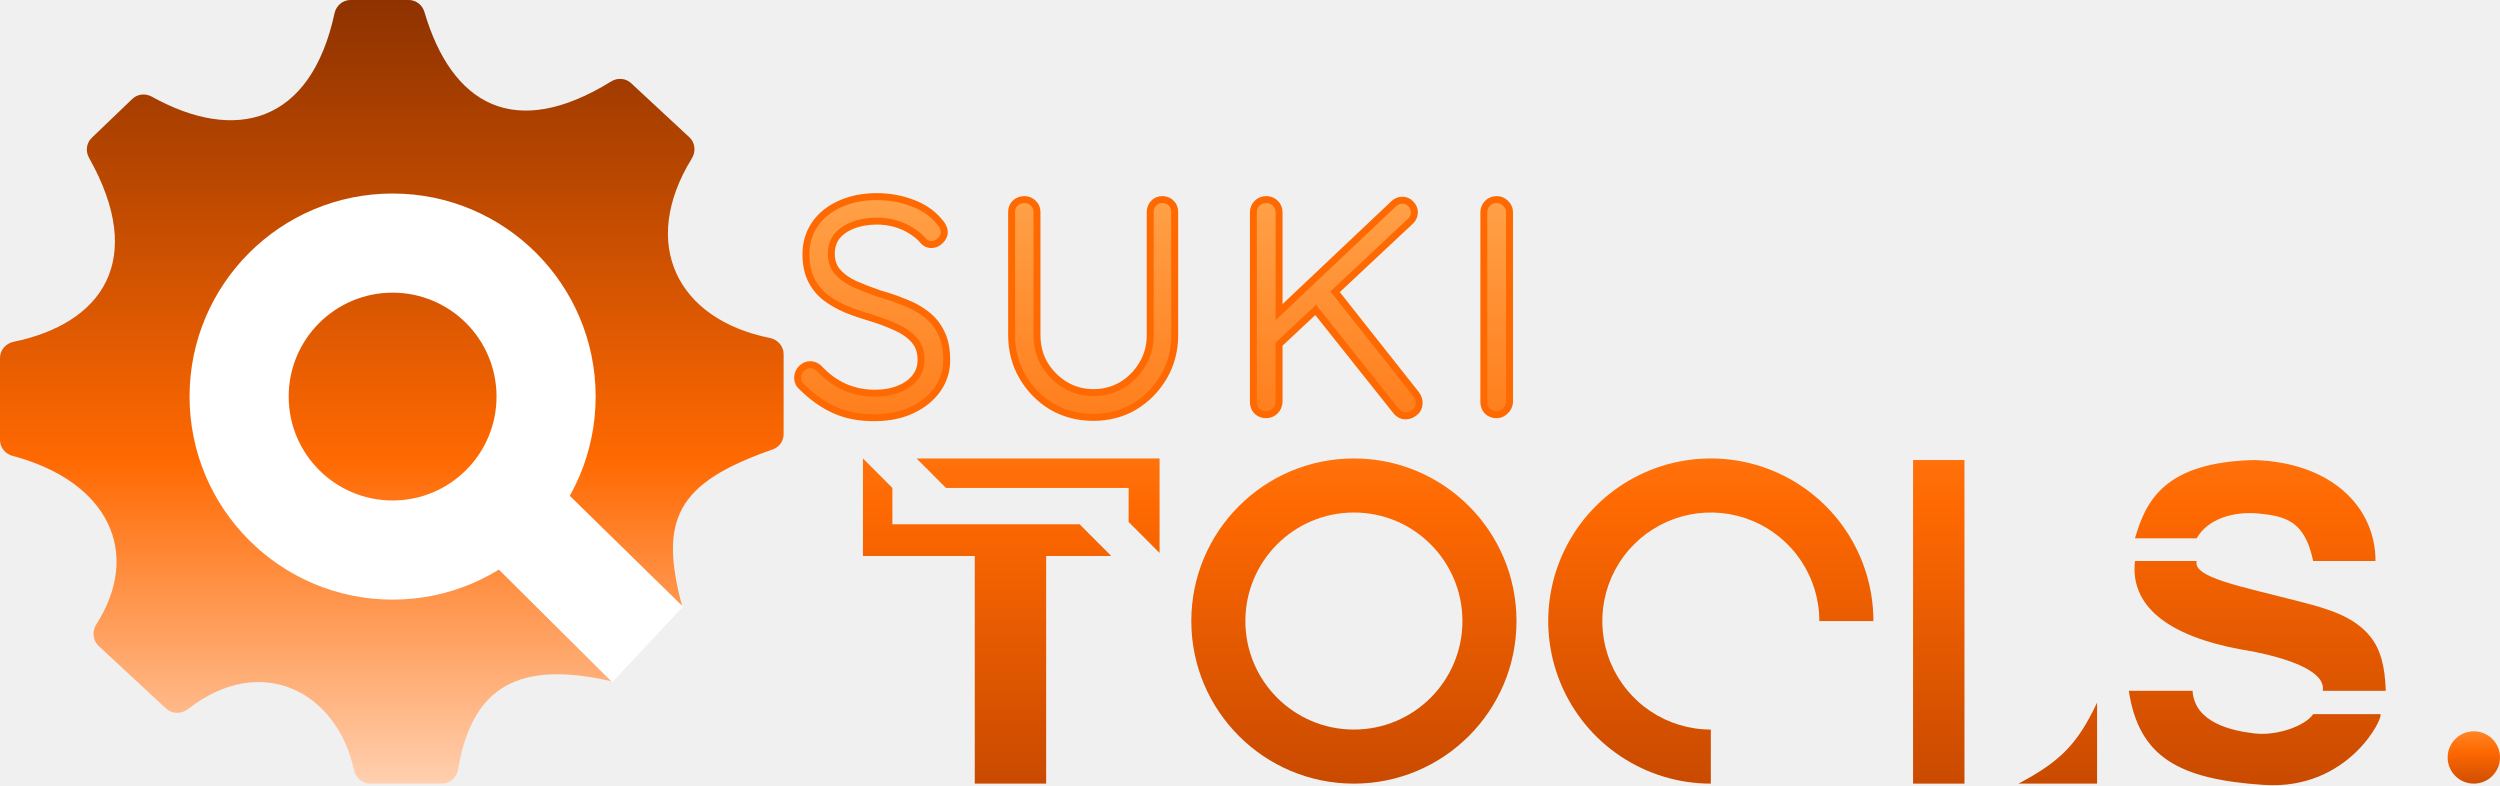
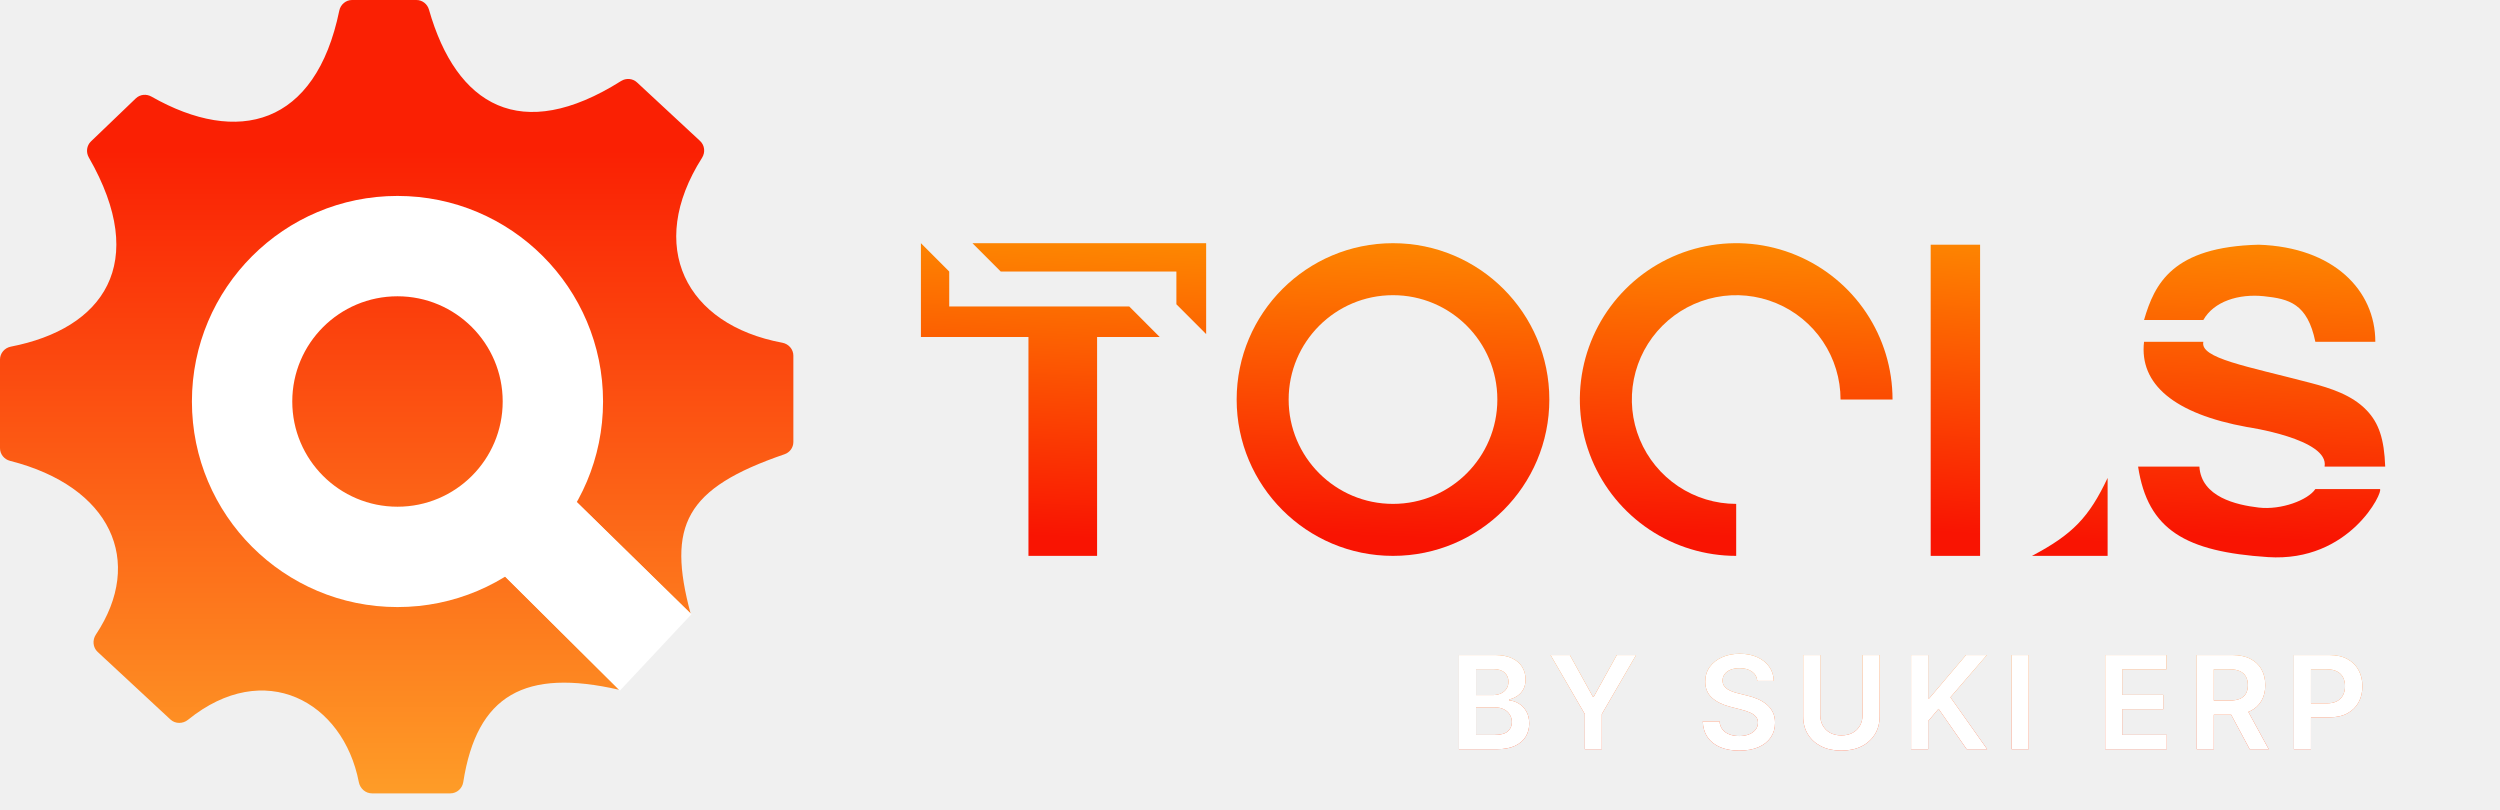
- <svg xmlns="http://www.w3.org/2000/svg" width="1576" height="495" viewBox="0 0 1576 495" fill="none">
-   <circle cx="1559.5" cy="477.5" r="16.5" fill="url(#paint0_orange)" />
-   <path d="M956 391.5C956 448.109 910.109 494 853.5 494C796.891 494 751 448.109 751 391.5C751 334.891 796.891 289 853.5 289C910.109 289 956 334.891 956 391.5ZM785.087 391.5C785.087 429.283 815.717 459.913 853.5 459.913C891.283 459.913 921.913 429.283 921.913 391.5C921.913 353.717 891.283 323.087 853.5 323.087C815.717 323.087 785.087 353.717 785.087 391.5Z" fill="url(#paint1_orange)" />
-   <path d="M1181 391.5C1181 371.227 1174.99 351.41 1163.73 334.554C1152.46 317.698 1136.45 304.56 1117.73 296.802C1099 289.044 1078.39 287.015 1058.5 290.97C1038.62 294.924 1020.36 304.687 1006.02 319.022C991.687 333.356 981.924 351.62 977.97 371.503C974.015 391.386 976.044 411.996 983.802 430.725C991.56 449.454 1004.7 465.463 1021.55 476.726C1038.41 487.988 1058.23 494 1078.5 494L1078.5 459.913C1064.97 459.913 1051.74 455.901 1040.49 448.383C1029.24 440.866 1020.47 430.181 1015.29 417.681C1010.12 405.18 1008.76 391.424 1011.4 378.153C1014.04 364.882 1020.56 352.692 1030.12 343.125C1039.69 333.557 1051.88 327.041 1065.15 324.401C1078.42 321.762 1092.18 323.117 1104.68 328.295C1117.18 333.473 1127.87 342.241 1135.38 353.492C1142.9 364.742 1146.91 377.969 1146.91 391.5H1181Z" fill="url(#paint1_orange)" />
-   <path d="M587.05 247.5C579.45 247.6 572.85 246.4 567.25 243.9C561.65 241.4 556.3 237.65 551.2 232.65C550.7 232.25 550.25 231.75 549.85 231.15C549.55 230.55 549.4 229.85 549.4 229.05C549.4 227.85 549.85 226.75 550.75 225.75C551.75 224.75 552.85 224.25 554.05 224.25C555.25 224.25 556.35 224.75 557.35 225.75C561.25 229.95 565.65 233.15 570.55 235.35C575.55 237.55 580.9 238.65 586.6 238.65C591.4 238.65 595.65 237.9 599.35 236.4C603.15 234.9 606.15 232.75 608.35 229.95C610.55 227.15 611.65 223.9 611.65 220.2C611.65 215.6 610.4 211.9 607.9 209.1C605.4 206.2 602.1 203.85 598 202.05C593.9 200.15 589.35 198.45 584.35 196.95C580.25 195.75 576.35 194.4 572.65 192.9C568.95 191.3 565.65 189.4 562.75 187.2C559.85 184.9 557.6 182.1 556 178.8C554.4 175.5 553.6 171.5 553.6 166.8C553.6 161.5 555 156.8 557.8 152.7C560.6 148.6 564.55 145.4 569.65 143.1C574.85 140.7 580.85 139.5 587.65 139.5C593.55 139.5 599.2 140.5 604.6 142.5C610.1 144.5 614.45 147.45 617.65 151.35C619.15 152.95 619.9 154.4 619.9 155.7C619.9 156.7 619.4 157.7 618.4 158.7C617.4 159.7 616.3 160.2 615.1 160.2C614.1 160.2 613.25 159.85 612.55 159.15C610.85 157.05 608.7 155.2 606.1 153.6C603.5 151.9 600.6 150.6 597.4 149.7C594.3 148.8 591.05 148.35 587.65 148.35C582.95 148.35 578.7 149.1 574.9 150.6C571.2 152 568.25 154.05 566.05 156.75C563.95 159.45 562.9 162.7 562.9 166.5C562.9 170.7 564.1 174.15 566.5 176.85C568.9 179.55 572.05 181.8 575.95 183.6C579.85 185.3 584 186.9 588.4 188.4C592.7 189.6 596.8 191 600.7 192.6C604.7 194.1 608.2 196 611.2 198.3C614.3 200.6 616.7 203.5 618.4 207C620.2 210.5 621.1 214.9 621.1 220.2C621.1 225.3 619.65 229.9 616.75 234C613.85 238.1 609.85 241.35 604.75 243.75C599.75 246.15 593.85 247.4 587.05 247.5ZM731.579 141C732.979 141 734.079 141.45 734.879 142.35C735.679 143.15 736.079 144.2 736.079 145.5V207.6C736.079 215 734.329 221.7 730.829 227.7C727.329 233.7 722.629 238.5 716.729 242.1C710.829 245.6 704.179 247.35 696.779 247.35C689.379 247.35 682.679 245.6 676.679 242.1C670.779 238.5 666.079 233.7 662.579 227.7C659.079 221.7 657.329 215 657.329 207.6V145.5C657.329 144.2 657.729 143.15 658.529 142.35C659.429 141.45 660.629 141 662.129 141C663.329 141 664.379 141.45 665.279 142.35C666.179 143.15 666.629 144.2 666.629 145.5V207.6C666.629 213.4 667.979 218.6 670.679 223.2C673.479 227.8 677.179 231.5 681.779 234.3C686.379 237 691.379 238.35 696.779 238.35C702.379 238.35 707.479 237 712.079 234.3C716.679 231.5 720.329 227.8 723.029 223.2C725.829 218.6 727.229 213.4 727.229 207.6V145.5C727.229 144.2 727.629 143.15 728.429 142.35C729.229 141.45 730.279 141 731.579 141ZM854.262 246.6C852.962 246.6 851.862 246.05 850.962 244.95L808.362 191.4L815.412 184.35L858.312 238.65C859.012 239.65 859.362 240.7 859.362 241.8C859.362 243.4 858.762 244.6 857.562 245.4C856.462 246.2 855.362 246.6 854.262 246.6ZM852.612 141.3C853.812 141.3 854.812 141.75 855.612 142.65C856.512 143.55 856.962 144.55 856.962 145.65C856.962 146.85 856.512 147.9 855.612 148.8L787.512 212.55L786.312 202.35L849.312 142.8C850.312 141.8 851.412 141.3 852.612 141.3ZM783.912 246C782.512 246 781.362 245.55 780.462 244.65C779.662 243.75 779.262 242.65 779.262 241.35V145.65C779.262 144.35 779.712 143.25 780.612 142.35C781.512 141.45 782.662 141 784.062 141C785.362 141 786.462 141.45 787.362 142.35C788.262 143.25 788.712 144.35 788.712 145.65V241.35C788.612 242.65 788.112 243.75 787.212 244.65C786.312 245.55 785.212 246 783.912 246ZM904.933 241.35C904.833 242.65 904.283 243.75 903.283 244.65C902.383 245.55 901.333 246 900.133 246C898.733 246 897.583 245.55 896.683 244.65C895.883 243.75 895.483 242.65 895.483 241.35V145.65C895.483 144.35 895.933 143.25 896.833 142.35C897.733 141.45 898.883 141 900.283 141C901.483 141 902.533 141.45 903.433 142.35C904.433 143.25 904.933 144.35 904.933 145.65V241.35Z" fill="url(#paint1_orange)" stroke="#FF6901" stroke-width="7" stroke-linejoin="round" paint-order="stroke fill" transform="translate(727,193) scale(1.25) translate(-727,-193)" />
-   <path d="M1238.4 290H1206V494H1238.4V290Z" fill="url(#paint1_orange)" />
-   <path d="M1322 494H1272.4C1299.17 479.91 1309.87 468.627 1322 442.9V494Z" fill="url(#paint1_orange)" />
-   <path d="M1497.52 353.65H1458.21C1453.02 328.537 1440.93 325.506 1424.51 323.774C1408.1 322.042 1391.67 327.087 1384.77 339.361H1345.89C1352.8 315.547 1364.57 291.387 1421.06 290C1470.16 291.591 1497.52 319.877 1497.52 353.65Z" fill="url(#paint1_orange)" />
-   <path d="M1384.77 353.65H1345.89C1342.69 381.486 1365.76 400.847 1413.28 409.507C1413.28 409.507 1467.55 417.345 1464.26 435.486H1504C1503.44 419.462 1500.61 409.475 1494.5 401.629C1484.29 388.527 1467 383.684 1450.92 379.527C1410.98 369.201 1382.43 364.077 1384.77 353.65Z" fill="url(#paint1_orange)" />
-   <path d="M1500.54 450.208H1458.21C1453.32 457.47 1435.74 464.064 1421.06 462.332C1406.37 460.6 1383.47 455.404 1382.18 435.486H1342C1348.33 477.159 1373.3 491.25 1427.1 494.807C1480.91 498.364 1503.03 451.636 1500.54 450.208Z" fill="url(#paint1_orange)" />
-   <path d="M731 289H577.784L596.341 307.593H711.491V329.047L731 348.593V289Z" fill="url(#paint1_orange)" />
-   <path d="M544 289L562.557 307.593V330.477H625.366H680.562L700.547 350.5H659.5V494H625.366H614.5V350.5H544V289Z" fill="url(#paint1_orange)" />
-   <path d="M385.5 429.5L314.5 359C331.878 340.645 341.622 330.855 359 312.5L430 382C415.412 327.562 426.331 304.455 487.107 283.32C491.195 281.899 494 278.071 494 273.743V223.255C494 218.243 490.256 214.047 485.342 213.06C426.852 201.318 402.928 153.742 436.163 99.817C438.791 95.554 438.261 89.957 434.592 86.549L397.814 52.399C394.409 49.237 389.28 48.869 385.328 51.314C324.265 89.097 284.74 65.862 267.552 7.551C266.255 3.15 262.281 0 257.692 0H220.954C216.073 0 211.935 3.552 210.904 8.323C195.872 77.904 148.489 90.29 95.692 60.927C91.708 58.712 86.702 59.205 83.412 62.361L57.833 86.903C54.431 90.168 53.802 95.358 56.116 99.466C92.506 164.075 64.368 203.924 8.5 215.49C3.651 216.494 0 220.664 0 225.615V277.404C0 282.125 3.331 286.172 7.894 287.383C68.754 303.546 89.392 348.763 60.736 393.544C57.957 397.885 58.384 403.678 62.162 407.186L104.718 446.703C108.546 450.257 114.457 450.196 118.574 446.983C165.171 410.623 212.68 436.773 223.057 485.194C224.122 490.161 228.335 494 233.416 494H278.599C283.673 494 287.909 490.167 288.748 485.162C297.633 432.201 327.604 416.212 385.5 429.5Z" fill="url(#paint_icon_orange)" />
-   <path d="M375.5 250C375.5 320.692 318.192 378 247.5 378C176.808 378 119.5 320.692 119.5 250C119.5 179.308 176.808 122 247.5 122C318.192 122 375.5 179.308 375.5 250ZM181.987 250C181.987 286.182 211.318 315.513 247.5 315.513C283.682 315.513 313.013 286.182 313.013 250C313.013 213.818 283.682 184.487 247.5 184.487C211.318 184.487 181.987 213.818 181.987 250Z" fill="white" />
-   <path d="M386 430L314 358.5L358.5 312L430.5 382.5L386 430Z" fill="white" />
+ <svg xmlns="http://www.w3.org/2000/svg" width="1960" height="635" viewBox="0 0 1960 635" fill="none">
+   <g transform="translate(-120 0) translate(1635 547.5) scale(1.45) translate(-1635 -547.5)">
+     <path d="M1379.02 574.996V524.087H1398.51C1402.19 524.087 1405.25 524.667 1407.68 525.827C1410.14 526.971 1411.97 528.537 1413.18 530.525C1414.4 532.514 1415.02 534.768 1415.02 537.287C1415.02 539.358 1414.62 541.131 1413.82 542.606C1413.03 544.065 1411.96 545.249 1410.62 546.161C1409.27 547.072 1407.77 547.727 1406.12 548.125V548.622C1407.92 548.721 1409.65 549.276 1411.31 550.287C1412.99 551.282 1414.35 552.69 1415.41 554.513C1416.47 556.336 1417 558.54 1417 561.125C1417 563.76 1416.37 566.13 1415.09 568.235C1413.81 570.323 1411.89 571.972 1409.32 573.181C1406.75 574.391 1403.52 574.996 1399.63 574.996H1379.02ZM1388.24 567.29H1398.16C1401.51 567.29 1403.92 566.652 1405.4 565.376C1406.89 564.083 1407.63 562.426 1407.63 560.404C1407.63 558.896 1407.26 557.538 1406.51 556.328C1405.77 555.101 1404.71 554.14 1403.33 553.444C1401.96 552.732 1400.32 552.375 1398.41 552.375H1388.24V567.29ZM1388.24 545.738H1397.37C1398.96 545.738 1400.39 545.448 1401.67 544.868C1402.94 544.272 1403.95 543.435 1404.67 542.358C1405.42 541.264 1405.79 539.971 1405.79 538.48C1405.79 536.508 1405.1 534.884 1403.71 533.608C1402.33 532.332 1400.28 531.694 1397.57 531.694H1388.24V545.738ZM1428.55 524.087H1438.96L1451.42 546.608H1451.91L1464.37 524.087H1474.78L1456.26 556.005V574.996H1447.07V556.005L1428.55 524.087ZM1540.34 538.082C1540.11 535.911 1539.13 534.221 1537.41 533.011C1535.7 531.801 1533.48 531.196 1530.75 531.196C1528.83 531.196 1527.18 531.486 1525.8 532.066C1524.43 532.646 1523.37 533.434 1522.65 534.428C1521.92 535.422 1521.54 536.557 1521.53 537.833C1521.53 538.894 1521.77 539.814 1522.25 540.593C1522.75 541.372 1523.42 542.034 1524.26 542.581C1525.11 543.112 1526.04 543.559 1527.07 543.924C1528.1 544.288 1529.13 544.595 1530.18 544.843L1534.95 546.037C1536.87 546.484 1538.72 547.089 1540.49 547.851C1542.28 548.614 1543.88 549.575 1545.29 550.735C1546.72 551.895 1547.84 553.295 1548.67 554.936C1549.5 556.576 1549.91 558.499 1549.91 560.703C1549.91 563.686 1549.15 566.312 1547.63 568.583C1546.1 570.837 1543.9 572.601 1541.02 573.877C1538.15 575.137 1534.68 575.767 1530.6 575.767C1526.64 575.767 1523.2 575.154 1520.28 573.927C1517.38 572.701 1515.11 570.911 1513.47 568.558C1511.85 566.205 1510.97 563.338 1510.84 559.957H1519.91C1520.04 561.73 1520.59 563.205 1521.55 564.382C1522.51 565.558 1523.76 566.437 1525.31 567.017C1526.86 567.597 1528.6 567.887 1530.53 567.887C1532.53 567.887 1534.29 567.588 1535.8 566.992C1537.32 566.379 1538.51 565.533 1539.38 564.456C1540.24 563.363 1540.68 562.087 1540.69 560.628C1540.68 559.302 1540.29 558.209 1539.52 557.347C1538.76 556.469 1537.69 555.739 1536.32 555.159C1534.96 554.563 1533.37 554.033 1531.54 553.569L1525.75 552.077C1521.56 551 1518.25 549.368 1515.81 547.18C1513.39 544.976 1512.18 542.051 1512.18 538.405C1512.18 535.406 1512.99 532.779 1514.62 530.525C1516.26 528.271 1518.49 526.523 1521.3 525.28C1524.12 524.021 1527.31 523.391 1530.87 523.391C1534.49 523.391 1537.65 524.021 1540.37 525.28C1543.1 526.523 1545.25 528.255 1546.81 530.475C1548.37 532.68 1549.17 535.215 1549.22 538.082H1540.34ZM1597.23 524.087H1606.45V557.347C1606.45 560.993 1605.59 564.199 1603.87 566.967C1602.16 569.734 1599.76 571.897 1596.66 573.455C1593.56 574.996 1589.94 575.767 1585.79 575.767C1581.63 575.767 1578 574.996 1574.91 573.455C1571.81 571.897 1569.4 569.734 1567.7 566.967C1565.99 564.199 1565.14 560.993 1565.14 557.347V524.087H1574.36V556.576C1574.36 558.698 1574.82 560.587 1575.75 562.244C1576.7 563.901 1578.02 565.202 1579.73 566.147C1581.44 567.075 1583.46 567.539 1585.79 567.539C1588.13 567.539 1590.15 567.075 1591.86 566.147C1593.58 565.202 1594.91 563.901 1595.84 562.244C1596.76 560.587 1597.23 558.698 1597.23 556.576V524.087ZM1623.47 574.996V524.087H1632.7V547.478H1633.32L1653.18 524.087H1664.44L1644.75 546.931L1664.61 574.996H1653.53L1638.34 553.171L1632.7 559.833V574.996H1623.47ZM1687.07 524.087V574.996H1677.85V524.087H1687.07ZM1728.42 574.996V524.087H1761.53V531.818H1737.64V545.639H1759.82V553.37H1737.64V567.265H1761.73V574.996H1728.42ZM1777.94 574.996V524.087H1797.03C1800.94 524.087 1804.22 524.766 1806.87 526.125C1809.54 527.484 1811.56 529.39 1812.91 531.843C1814.29 534.279 1814.98 537.121 1814.98 540.369C1814.98 543.634 1814.28 546.467 1812.89 548.87C1811.51 551.257 1809.48 553.105 1806.8 554.414C1804.11 555.706 1800.82 556.353 1796.91 556.353H1783.31V548.696H1795.66C1797.95 548.696 1799.82 548.382 1801.28 547.752C1802.74 547.105 1803.82 546.169 1804.51 544.943C1805.23 543.7 1805.58 542.175 1805.58 540.369C1805.58 538.563 1805.23 537.021 1804.51 535.745C1803.8 534.453 1802.71 533.475 1801.26 532.812C1799.8 532.133 1797.92 531.793 1795.61 531.793H1787.16V574.996H1777.94ZM1804.24 551.928L1816.84 574.996H1806.55L1794.17 551.928H1804.24ZM1830.47 574.996V524.087H1849.56C1853.47 524.087 1856.75 524.816 1859.4 526.275C1862.07 527.733 1864.08 529.738 1865.44 532.29C1866.82 534.826 1867.5 537.709 1867.5 540.941C1867.5 544.205 1866.82 547.105 1865.44 549.641C1864.07 552.176 1862.04 554.173 1859.35 555.632C1856.67 557.074 1853.36 557.794 1849.43 557.794H1836.78V550.213H1848.19C1850.48 550.213 1852.35 549.815 1853.81 549.02C1855.27 548.224 1856.34 547.13 1857.04 545.738C1857.75 544.346 1858.11 542.747 1858.11 540.941C1858.11 539.134 1857.75 537.543 1857.04 536.168C1856.34 534.792 1855.26 533.724 1853.78 532.961C1852.33 532.182 1850.44 531.793 1848.14 531.793H1839.69V574.996H1830.47Z" fill="url(#paint_theme_orange_0)" />
+     <path d="M1379.02 574.996V524.087H1398.51C1402.19 524.087 1405.25 524.667 1407.68 525.827C1410.14 526.971 1411.97 528.537 1413.18 530.525C1414.4 532.514 1415.02 534.768 1415.02 537.287C1415.02 539.358 1414.62 541.131 1413.82 542.606C1413.03 544.065 1411.96 545.249 1410.62 546.161C1409.27 547.072 1407.77 547.727 1406.12 548.125V548.622C1407.92 548.721 1409.65 549.276 1411.31 550.287C1412.99 551.282 1414.35 552.69 1415.41 554.513C1416.47 556.336 1417 558.54 1417 561.125C1417 563.76 1416.37 566.13 1415.09 568.235C1413.81 570.323 1411.89 571.972 1409.32 573.181C1406.75 574.391 1403.52 574.996 1399.63 574.996H1379.02ZM1388.24 567.29H1398.16C1401.51 567.29 1403.92 566.652 1405.4 565.376C1406.89 564.083 1407.63 562.426 1407.63 560.404C1407.63 558.896 1407.26 557.538 1406.51 556.328C1405.77 555.101 1404.71 554.14 1403.33 553.444C1401.96 552.732 1400.32 552.375 1398.41 552.375H1388.24V567.29ZM1388.24 545.738H1397.37C1398.96 545.738 1400.39 545.448 1401.67 544.868C1402.94 544.272 1403.95 543.435 1404.67 542.358C1405.42 541.264 1405.79 539.971 1405.79 538.48C1405.79 536.508 1405.1 534.884 1403.71 533.608C1402.33 532.332 1400.28 531.694 1397.57 531.694H1388.24V545.738ZM1428.55 524.087H1438.96L1451.42 546.608H1451.91L1464.37 524.087H1474.78L1456.26 556.005V574.996H1447.07V556.005L1428.55 524.087ZM1540.34 538.082C1540.11 535.911 1539.13 534.221 1537.41 533.011C1535.7 531.801 1533.48 531.196 1530.75 531.196C1528.83 531.196 1527.18 531.486 1525.8 532.066C1524.43 532.646 1523.37 533.434 1522.65 534.428C1521.92 535.422 1521.54 536.557 1521.53 537.833C1521.53 538.894 1521.77 539.814 1522.25 540.593C1522.75 541.372 1523.42 542.034 1524.26 542.581C1525.11 543.112 1526.04 543.559 1527.07 543.924C1528.1 544.288 1529.13 544.595 1530.18 544.843L1534.95 546.037C1536.87 546.484 1538.72 547.089 1540.49 547.851C1542.28 548.614 1543.88 549.575 1545.29 550.735C1546.72 551.895 1547.84 553.295 1548.67 554.936C1549.5 556.576 1549.91 558.499 1549.91 560.703C1549.91 563.686 1549.15 566.312 1547.63 568.583C1546.1 570.837 1543.9 572.601 1541.02 573.877C1538.15 575.137 1534.68 575.767 1530.6 575.767C1526.64 575.767 1523.2 575.154 1520.28 573.927C1517.38 572.701 1515.11 570.911 1513.47 568.558C1511.85 566.205 1510.97 563.338 1510.84 559.957H1519.91C1520.04 561.73 1520.59 563.205 1521.55 564.382C1522.51 565.558 1523.76 566.437 1525.31 567.017C1526.86 567.597 1528.6 567.887 1530.53 567.887C1532.53 567.887 1534.29 567.588 1535.8 566.992C1537.32 566.379 1538.51 565.533 1539.38 564.456C1540.24 563.363 1540.68 562.087 1540.69 560.628C1540.68 559.302 1540.29 558.209 1539.52 557.347C1538.76 556.469 1537.69 555.739 1536.32 555.159C1534.96 554.563 1533.37 554.033 1531.54 553.569L1525.75 552.077C1521.56 551 1518.25 549.368 1515.81 547.18C1513.39 544.976 1512.18 542.051 1512.18 538.405C1512.18 535.406 1512.99 532.779 1514.62 530.525C1516.26 528.271 1518.49 526.523 1521.3 525.28C1524.12 524.021 1527.31 523.391 1530.87 523.391C1534.49 523.391 1537.65 524.021 1540.37 525.28C1543.1 526.523 1545.25 528.255 1546.81 530.475C1548.37 532.68 1549.17 535.215 1549.22 538.082H1540.34ZM1597.23 524.087H1606.45V557.347C1606.45 560.993 1605.59 564.199 1603.87 566.967C1602.16 569.734 1599.76 571.897 1596.66 573.455C1593.56 574.996 1589.94 575.767 1585.79 575.767C1581.63 575.767 1578 574.996 1574.91 573.455C1571.81 571.897 1569.4 569.734 1567.7 566.967C1565.99 564.199 1565.14 560.993 1565.14 557.347V524.087H1574.36V556.576C1574.36 558.698 1574.82 560.587 1575.75 562.244C1576.7 563.901 1578.02 565.202 1579.73 566.147C1581.44 567.075 1583.46 567.539 1585.79 567.539C1588.13 567.539 1590.15 567.075 1591.86 566.147C1593.58 565.202 1594.91 563.901 1595.84 562.244C1596.76 560.587 1597.23 558.698 1597.23 556.576V524.087ZM1623.47 574.996V524.087H1632.7V547.478H1633.32L1653.18 524.087H1664.44L1644.75 546.931L1664.61 574.996H1653.53L1638.34 553.171L1632.7 559.833V574.996H1623.47ZM1687.07 524.087V574.996H1677.85V524.087H1687.07ZM1728.42 574.996V524.087H1761.53V531.818H1737.64V545.639H1759.82V553.37H1737.64V567.265H1761.73V574.996H1728.42ZM1777.94 574.996V524.087H1797.03C1800.94 524.087 1804.22 524.766 1806.87 526.125C1809.54 527.484 1811.56 529.39 1812.91 531.843C1814.29 534.279 1814.98 537.121 1814.98 540.369C1814.98 543.634 1814.28 546.467 1812.89 548.87C1811.51 551.257 1809.48 553.105 1806.8 554.414C1804.11 555.706 1800.82 556.353 1796.91 556.353H1783.31V548.696H1795.66C1797.95 548.696 1799.82 548.382 1801.28 547.752C1802.74 547.105 1803.82 546.169 1804.51 544.943C1805.23 543.7 1805.58 542.175 1805.58 540.369C1805.58 538.563 1805.23 537.021 1804.51 535.745C1803.8 534.453 1802.71 533.475 1801.26 532.812C1799.8 532.133 1797.92 531.793 1795.61 531.793H1787.16V574.996H1777.94ZM1804.24 551.928L1816.84 574.996H1806.55L1794.17 551.928H1804.24ZM1830.47 574.996V524.087H1849.56C1853.47 524.087 1856.75 524.816 1859.4 526.275C1862.07 527.733 1864.08 529.738 1865.44 532.29C1866.82 534.826 1867.5 537.709 1867.5 540.941C1867.5 544.205 1866.82 547.105 1865.44 549.641C1864.07 552.176 1862.04 554.173 1859.35 555.632C1856.67 557.074 1853.36 557.794 1849.43 557.794H1836.78V550.213H1848.19C1850.48 550.213 1852.35 549.815 1853.81 549.02C1855.27 548.224 1856.34 547.13 1857.04 545.738C1857.75 544.346 1858.11 542.747 1858.11 540.941C1858.11 539.134 1857.75 537.543 1857.04 536.168C1856.34 534.792 1855.26 533.724 1853.78 532.961C1852.33 532.182 1850.44 531.793 1848.14 531.793H1839.69V574.996H1830.47Z" fill="white" />
+   </g>
+   <path d="M1214.68 313.233C1214.68 380.928 1159.81 435.806 1092.11 435.806C1024.42 435.806 969.539 380.928 969.539 313.233C969.539 245.538 1024.42 190.66 1092.11 190.66C1159.81 190.66 1214.68 245.538 1214.68 313.233ZM1010.3 313.233C1010.3 358.416 1046.93 395.044 1092.11 395.044C1137.29 395.044 1173.92 358.416 1173.92 313.233C1173.92 268.05 1137.29 231.422 1092.11 231.422C1046.93 231.422 1010.3 268.05 1010.3 313.233Z" fill="url(#paint_theme_orange_1)" />
+   <path d="M1483.75 313.233C1483.75 288.99 1476.56 265.292 1463.09 245.135C1449.62 224.978 1430.48 209.268 1408.08 199.99C1385.68 190.713 1361.04 188.286 1337.26 193.015C1313.48 197.745 1291.64 209.419 1274.5 226.561C1257.36 243.703 1245.69 265.543 1240.96 289.32C1236.23 313.097 1238.65 337.742 1247.93 360.14C1257.21 382.537 1272.92 401.68 1293.08 415.149C1313.23 428.617 1336.93 435.806 1361.17 435.806L1361.17 395.044C1344.99 395.044 1329.18 390.246 1315.72 381.256C1302.27 372.267 1291.78 359.49 1285.59 344.541C1279.4 329.592 1277.78 313.142 1280.94 297.273C1284.09 281.403 1291.88 266.826 1303.33 255.384C1314.77 243.943 1329.34 236.151 1345.21 232.994C1361.08 229.838 1377.53 231.458 1392.48 237.65C1407.43 243.842 1420.21 254.328 1429.2 267.782C1438.19 281.235 1442.99 297.052 1442.99 313.233H1483.75Z" fill="url(#paint_theme_orange_2)" />
+   <path d="M1552.39 191.852H1513.65V435.802H1552.39V191.852Z" fill="url(#paint_theme_orange_3)" />
+   <path d="M1652.37 435.802H1593.05C1625.06 418.952 1637.85 405.459 1652.37 374.695V435.802Z" fill="url(#paint_theme_orange_4)" />
+   <path d="M1862.25 267.967H1815.24C1809.04 237.935 1794.57 234.31 1774.94 232.239C1755.31 230.168 1735.67 236.202 1727.42 250.88H1680.92C1689.19 222.401 1703.27 193.51 1770.81 191.852C1829.53 193.754 1862.25 227.579 1862.25 267.967Z" fill="url(#paint_theme_orange_5)" />
+   <path d="M1727.42 267.967H1680.92C1677.1 301.253 1704.69 324.406 1761.51 334.762C1761.51 334.762 1826.41 344.135 1822.47 365.829H1870C1869.23 344.058 1864.98 331.607 1855.43 321.641C1843.93 309.648 1827.33 304.363 1811.26 300.144C1761.03 286.957 1724.54 280.843 1727.42 267.967Z" fill="url(#paint_theme_orange_6)" />
+   <path d="M1865.87 383.434H1815.24C1809.4 392.118 1788.38 400.003 1770.81 397.932C1753.25 395.861 1725.87 389.647 1724.32 365.829H1676.27C1683.84 415.662 1713.7 432.513 1778.04 436.766C1842.39 441.02 1868.84 385.141 1865.87 383.434Z" fill="url(#paint_theme_orange_7)" />
+   <path d="M945.621 190.66H762.4L784.591 212.894H922.291V238.549L945.621 261.923V190.66Z" fill="url(#paint_theme_orange_8)" />
+   <path d="M722 190.66L744.191 212.894V240.259H819.301H885.306L909.204 264.204H860.119V435.806H819.301H806.306V264.204H722V190.66Z" fill="url(#paint_theme_orange_9)" />
+   <path d="M485.387 540.787L395.99 452.02C417.871 428.91 430.139 416.582 452.02 393.472L541.417 480.98C522.907 411.908 537.012 382.896 615.101 356.116C619.195 354.712 622 350.881 622 346.553V278.834C622 273.822 618.27 269.617 613.343 268.7C537.358 254.559 506.323 193.119 550.394 123.736C553.079 119.509 552.529 113.925 548.859 110.517L499.385 64.577C495.98 61.415 490.832 61.051 486.901 63.529C408.346 113.05 357.797 82.959 336.309 7.545C335.051 3.132 331.074 0 326.486 0H276.015C271.134 0 266.988 3.548 266.005 8.329C247.432 98.617 186.447 114.263 118.722 75.721C114.76 73.466 109.763 73.974 106.473 77.13L71.307 110.871C67.904 114.135 67.283 119.351 69.632 123.439C117.482 206.697 80.825 257.698 8.503 271.767C3.643 272.713 0 276.891 0 281.842V351.38C0 356.1 3.314 360.152 7.889 361.315C87.008 381.418 113.488 439.966 75.183 497.49C72.326 501.781 72.765 507.581 76.542 511.089L133.609 564.079C137.436 567.633 143.346 567.593 147.405 564.306C207.397 515.729 269.132 550.104 281.315 613.174C282.278 618.163 286.505 622 291.586 622H353.093C358.167 622 362.413 618.166 363.196 613.153C373.904 544.649 411.665 523.868 485.387 540.787Z" fill="url(#paint_theme_orange_10)" />
+   <path d="M486.015 541.419L395.359 451.392L451.39 392.844L542.046 481.611L486.015 541.419Z" fill="white" />
+   <path d="M472.793 314.775C472.793 403.785 400.636 475.941 311.627 475.941C222.617 475.941 150.461 403.785 150.461 314.775C150.461 225.766 222.617 153.609 311.627 153.609C400.636 153.609 472.793 225.766 472.793 314.775ZM229.139 314.775C229.139 360.332 266.07 397.263 311.627 397.263C357.183 397.263 394.114 360.332 394.114 314.775C394.114 269.219 357.183 232.288 311.627 232.288C266.07 232.288 229.139 269.219 229.139 314.775Z" fill="white" />
  <defs>
-     <linearGradient id="paint0_orange" x1="1560" y1="450" x2="1560" y2="497" gradientUnits="userSpaceOnUse">
-       <stop stop-color="#FFA047" />
-       <stop offset="0.5" stop-color="#FF6901" />
-       <stop offset="1" stop-color="#C94A00" />
+     <linearGradient id="paint_theme_orange_0" x1="1622.5" y1="506.996" x2="1622.5" y2="591.996" gradientUnits="userSpaceOnUse">
+       <stop stop-color="#FE9B27" />
+       <stop offset="1" stop-color="#FA2003" />
    </linearGradient>
-     <linearGradient id="paint1_orange" x1="1000" y1="140" x2="1000" y2="495" gradientUnits="userSpaceOnUse">
-       <stop stop-color="#FFA047" />
-       <stop offset="0.5" stop-color="#FF6901" />
-       <stop offset="1" stop-color="#C94A00" />
+     <linearGradient id="paint_theme_orange_1" x1="1090.71" y1="420.931" x2="1101.79" y2="114.881" gradientUnits="userSpaceOnUse">
+       <stop stop-color="#F91402" />
+       <stop offset="1" stop-color="#FFAB01" />
    </linearGradient>
-     <linearGradient id="paint_icon_orange" x1="247" y1="0" x2="247" y2="527" gradientUnits="userSpaceOnUse">
-       <stop stop-color="#8E3200" />
-       <stop offset="0.55" stop-color="#FF6901" />
-       <stop offset="1" stop-color="#FFE0CC" />
+     <linearGradient id="paint_theme_orange_2" x1="1359.77" y1="420.931" x2="1370.85" y2="114.881" gradientUnits="userSpaceOnUse">
+       <stop stop-color="#F91402" />
+       <stop offset="1" stop-color="#FFAB01" />
+     </linearGradient>
+     <linearGradient id="paint_theme_orange_3" x1="1582.21" y1="420.999" x2="1601.55" y2="117.274" gradientUnits="userSpaceOnUse">
+       <stop stop-color="#F91402" />
+       <stop offset="1" stop-color="#FFAB01" />
+     </linearGradient>
+     <linearGradient id="paint_theme_orange_4" x1="1582.21" y1="420.999" x2="1601.55" y2="117.274" gradientUnits="userSpaceOnUse">
+       <stop stop-color="#F91402" />
+       <stop offset="1" stop-color="#FFAB01" />
+     </linearGradient>
+     <linearGradient id="paint_theme_orange_5" x1="1772.03" y1="422.122" x2="1786.03" y2="116.313" gradientUnits="userSpaceOnUse">
+       <stop stop-color="#F91402" />
+       <stop offset="1" stop-color="#FFAB01" />
+     </linearGradient>
+     <linearGradient id="paint_theme_orange_6" x1="1772.03" y1="422.122" x2="1786.03" y2="116.313" gradientUnits="userSpaceOnUse">
+       <stop stop-color="#F91402" />
+       <stop offset="1" stop-color="#FFAB01" />
+     </linearGradient>
+     <linearGradient id="paint_theme_orange_7" x1="1772.03" y1="422.122" x2="1786.03" y2="116.313" gradientUnits="userSpaceOnUse">
+       <stop stop-color="#F91402" />
+       <stop offset="1" stop-color="#FFAB01" />
+     </linearGradient>
+     <linearGradient id="paint_theme_orange_8" x1="832.529" y1="420.931" x2="844.67" y2="114.962" gradientUnits="userSpaceOnUse">
+       <stop stop-color="#F91402" />
+       <stop offset="1" stop-color="#FFAB01" />
+     </linearGradient>
+     <linearGradient id="paint_theme_orange_9" x1="832.529" y1="420.931" x2="844.67" y2="114.962" gradientUnits="userSpaceOnUse">
+       <stop stop-color="#F91402" />
+       <stop offset="1" stop-color="#FFAB01" />
+     </linearGradient>
+     <linearGradient id="paint_theme_orange_10" x1="311" y1="117.727" x2="311" y2="1025.54" gradientUnits="userSpaceOnUse">
+       <stop stop-color="#FA2003" />
+       <stop offset="0.55" stop-color="#FE9B27" />
+       <stop offset="1" stop-color="#FFF3E0" />
    </linearGradient>
  </defs>
</svg>
